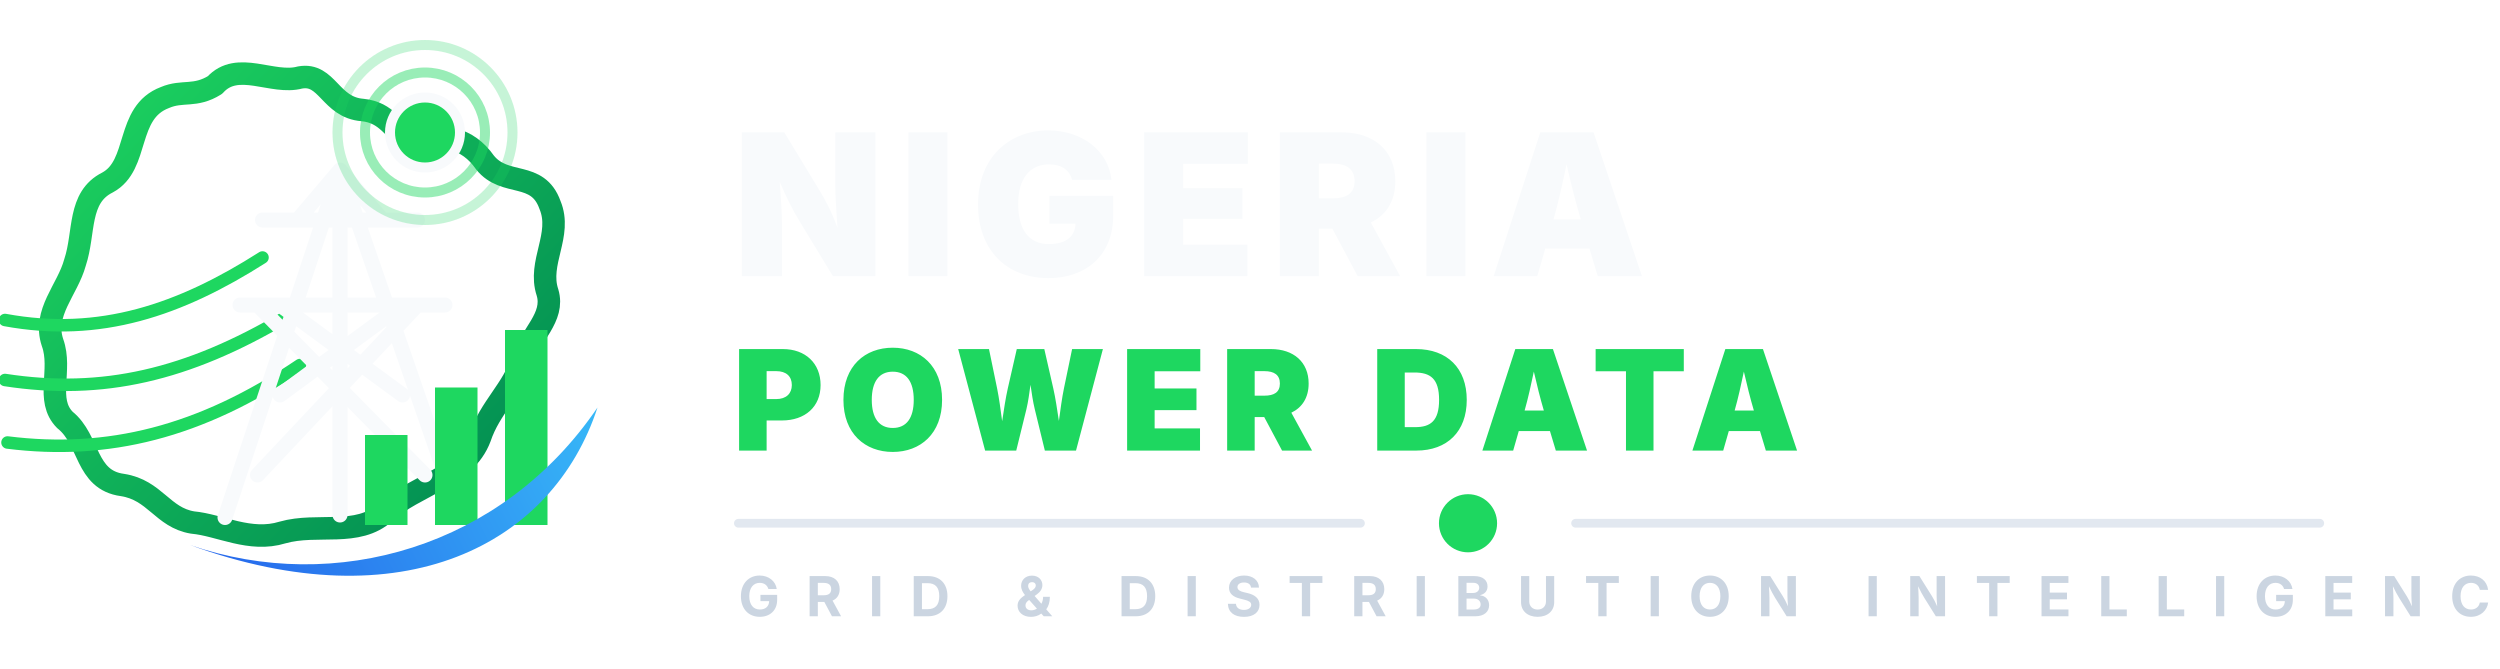
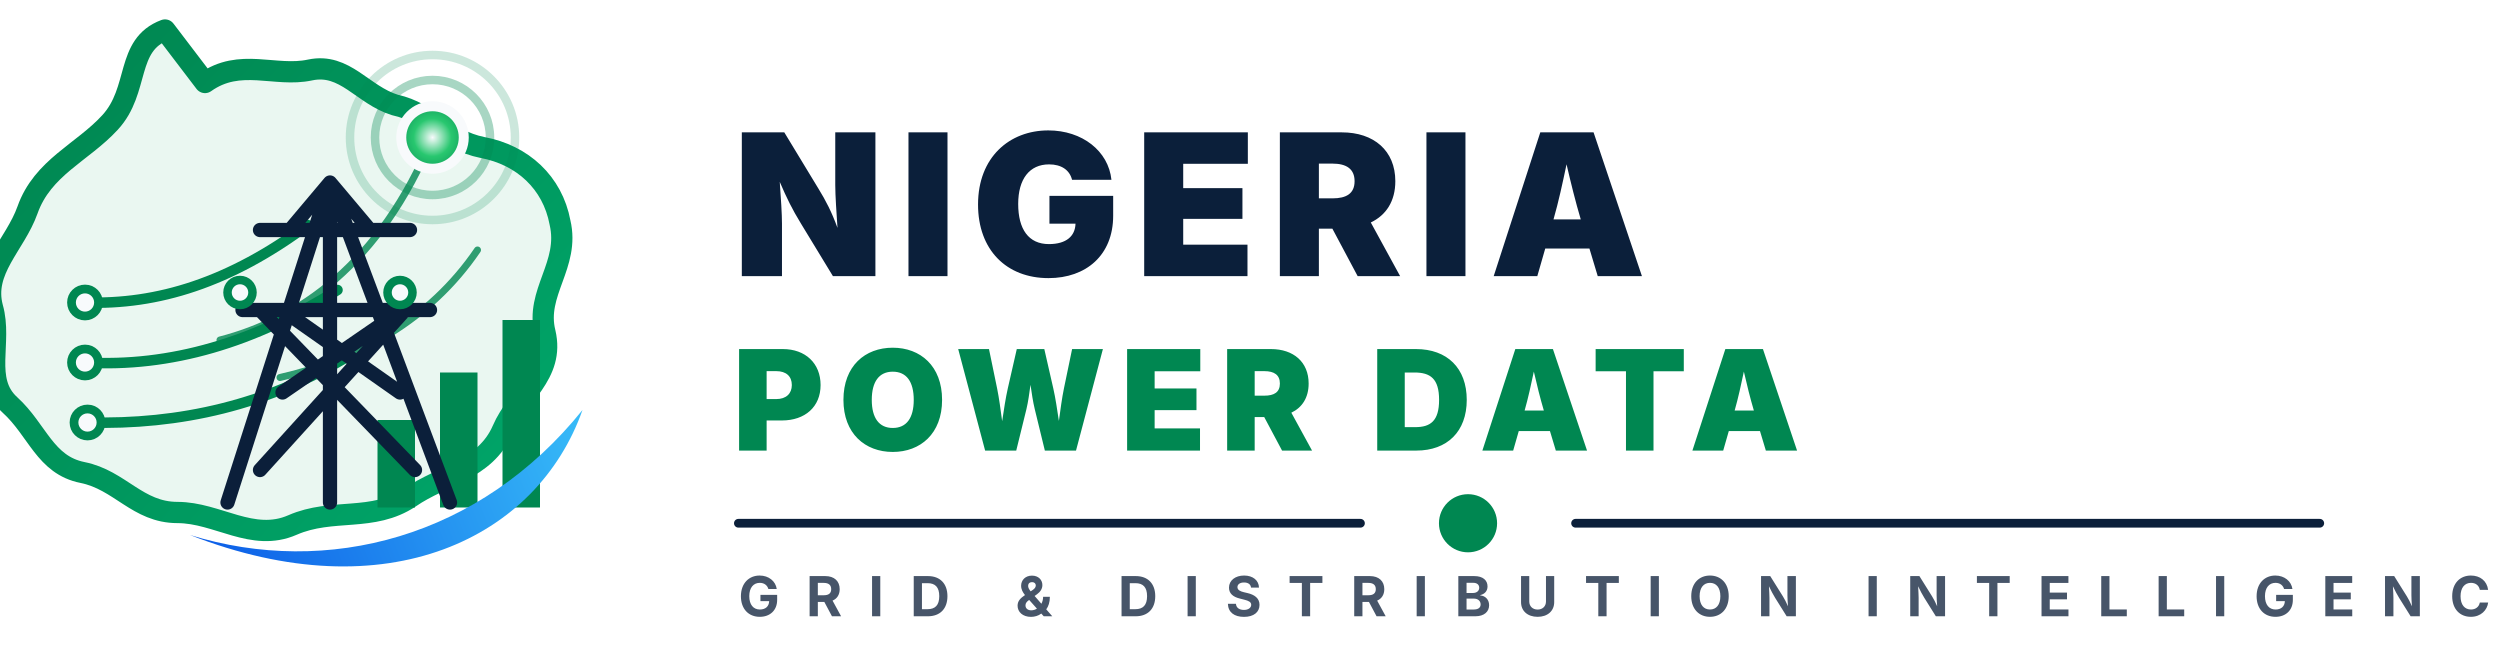
- <svg xmlns="http://www.w3.org/2000/svg" viewBox="0 0 860 230" role="img" aria-label="Nigeria Power Data">
+ <svg xmlns="http://www.w3.org/2000/svg" viewBox="0 0 860 230" role="img" aria-labelledby="title desc">
  <defs>
-     <linearGradient id="green" x1="18" x2="212" y1="30" y2="218" gradientUnits="userSpaceOnUse">
-       <stop stop-color="#1ED760" />
-       <stop offset="1" stop-color="#008751" />
+     <linearGradient id="npd-green" x1="24" x2="222" y1="28" y2="218" gradientUnits="userSpaceOnUse">
+       <stop stop-color="#008751" />
+       <stop offset="1" stop-color="#00A86B" />
    </linearGradient>
-     <linearGradient id="blue" x1="70" x2="236" y1="218" y2="134" gradientUnits="userSpaceOnUse">
-       <stop stop-color="#2563EB" />
+     <linearGradient id="npd-blue" x1="76" x2="232" y1="218" y2="156" gradientUnits="userSpaceOnUse">
+       <stop stop-color="#0B5BE7" />
      <stop offset="1" stop-color="#38BDF8" />
    </linearGradient>
+     <radialGradient id="npd-node" cx="0" cy="0" r="1" gradientTransform="matrix(18 0 0 18 173 55)" gradientUnits="userSpaceOnUse">
+       <stop stop-color="#F8FAFC" />
+       <stop offset=".42" stop-color="#28C76F" />
+       <stop offset="1" stop-color="#008751" />
+     </radialGradient>
  </defs>
-   <g transform="scale(.86)" fill="none" stroke-linecap="round" stroke-linejoin="round">
-     <path d="M86 34c9-10 23 0 34-3 11-2 12 12 25 13 10 1 12 8 20 13 12-4 22-2 29 8 8 10 21 3 26 17 5 12-5 23-1 35 3 10-7 17-10 27-4 12-13 19-17 31-6 16-26 19-38 30-11 10-27 4-41 8-13 4-25-3-36-4-12-2-15-13-28-15-15-2-13-18-23-26-8-8-1-20-5-31-4-12 6-21 9-32 4-12 1-26 13-32 13-7 7-28 23-34 7-3 12 0 20-5Z" stroke="url(#green)" stroke-width="9" />
-     <path d="M2 128c38 7 70-4 103-25m-103 49c39 6 73-2 112-25M3 177c40 5 77-4 117-31" stroke="#1ED760" stroke-width="5" />
-     <path d="M105 88h62M96 122h82M90 207 136 68l48 139M136 68v138M112 158l49-36M161 158l-49-36M103 190l64-68M170 190l-67-68M119 88l17-20 17 20" stroke="#F8FAFC" stroke-width="6" />
-     <circle cx="170" cy="53" r="14" fill="#1ED760" stroke="#F8FAFC" stroke-width="4" />
-     <circle cx="170" cy="53" r="24" stroke="#1ED760" stroke-opacity=".45" stroke-width="4" />
-     <circle cx="170" cy="53" r="35" stroke="#1ED760" stroke-opacity=".25" stroke-width="4" />
-     <path d="M146 174h17v36h-17zM174 155h17v55h-17zM202 132h17v78h-17z" fill="#1ED760" stroke="none" />
-     <path d="M76 218c58 20 125 1 163-55-18 55-78 86-163 55Z" fill="url(#blue)" stroke="none" />
+   <g transform="scale(.86)">
+     <g class="npd-mark" fill="none" stroke-linecap="round" stroke-linejoin="round">
+       <path d="M82 33c14-10 28-2 42-5 14-3 21 10 34 14 14 3 20 14 35 17 16 3 28 14 31 30 4 17-10 28-6 44 4 17-11 25-17 39-7 16-24 18-37 27-15 10-31 4-47 11-16 7-30-5-46-5-16 0-23-13-38-16-15-3-18-17-29-27-11-10-3-25-7-39-4-15 9-25 14-39 6-17 22-23 33-35 12-13 6-31 22-37Z" fill="#EAF7F1" stroke="none" />
+       <path d="M82 33c14-10 28-2 42-5 14-3 21 10 34 14 14 3 20 14 35 17 16 3 28 14 31 30 4 17-10 28-6 44 4 17-11 25-17 39-7 16-24 18-37 27-15 10-31 4-47 11-16 7-30-5-46-5-16 0-23-13-38-16-15-3-18-17-29-27-11-10-3-25-7-39-4-15 9-25 14-39 6-17 22-23 33-35 12-13 6-31 22-37Z" stroke="url(#npd-green)" stroke-width="8.5" />
+       <path d="M34 121c29 1 58-8 89-31M34 145c34 2 68-8 101-29M35 169c37 1 72-7 105-27" stroke="#008751" stroke-width="4.2" />
+       <circle cx="34" cy="121" r="5.4" fill="#F8FAFC" stroke="#008751" stroke-width="3.5" />
+       <circle cx="34" cy="145" r="5.4" fill="#F8FAFC" stroke="#008751" stroke-width="3.5" />
+       <circle cx="35" cy="169" r="5.4" fill="#F8FAFC" stroke="#008751" stroke-width="3.5" />
+       <path d="M88 136c31-8 64-30 85-81m-61 96c31-7 60-23 79-51" stroke="#008751" stroke-width="2.8" opacity=".8" />
+       <path d="M151 168h15v35h-15zM176 149h15v54h-15zM201 128h15v75h-15z" fill="#008751" stroke="none" />
+       <path d="M76 214c55 17 116 1 157-50-18 51-78 81-157 50Z" fill="url(#npd-blue)" stroke="none" />
+       <path d="M104 92h60M97 124h75M91 201 132 73l48 128M132 73v128M113 157l48-33M160 157l-47-33M104 188l58-64M166 188l-62-64M116 92l16-19 16 19" stroke="#0B1F3A" stroke-width="5.7" />
+       <circle cx="96" cy="117" r="5" fill="#F8FAFC" stroke="#008751" stroke-width="3.4" />
+       <circle cx="160" cy="117" r="5" fill="#F8FAFC" stroke="#008751" stroke-width="3.4" />
+       <circle cx="173" cy="55" r="12.5" fill="url(#npd-node)" stroke="#F8FAFC" stroke-width="4" />
+       <circle cx="173" cy="55" r="23" stroke="#008751" stroke-opacity=".34" stroke-width="3.4" />
+       <circle cx="173" cy="55" r="33" stroke="#008751" stroke-opacity=".2" stroke-width="3.4" />
+     </g>
  </g>
  <g font-family="Inter,system-ui,sans-serif" letter-spacing="5">
-     <text x="252" y="95" fill="#F8FAFC" font-size="68" font-weight="900">NIGERIA</text>
-     <text x="252" y="155" fill="#1ED760" font-size="48" font-weight="900">POWER DATA</text>
-     <path d="M254 180h214m74 0h256" stroke="#E2E8F0" stroke-width="3" stroke-linecap="round" />
-     <circle cx="505" cy="180" r="10" fill="#1ED760" />
-     <text x="254" y="212" fill="#CBD5E1" font-size="19" font-weight="700" letter-spacing="9">GRID &amp; DISTRIBUTION INTELLIGENCE</text>
+     <text x="252" y="95" fill="#0B1F3A" font-size="68" font-weight="900">NIGERIA</text>
+     <text x="252" y="155" fill="#008751" font-size="48" font-weight="900">POWER DATA</text>
+     <path d="M254 180h214m74 0h256" stroke="#0B1F3A" stroke-width="3" stroke-linecap="round" />
+     <circle cx="505" cy="180" r="10" fill="#008751" />
+     <text x="254" y="212" fill="#475569" font-size="19" font-weight="700" letter-spacing="9">GRID &amp; DISTRIBUTION INTELLIGENCE</text>
  </g>
</svg>
